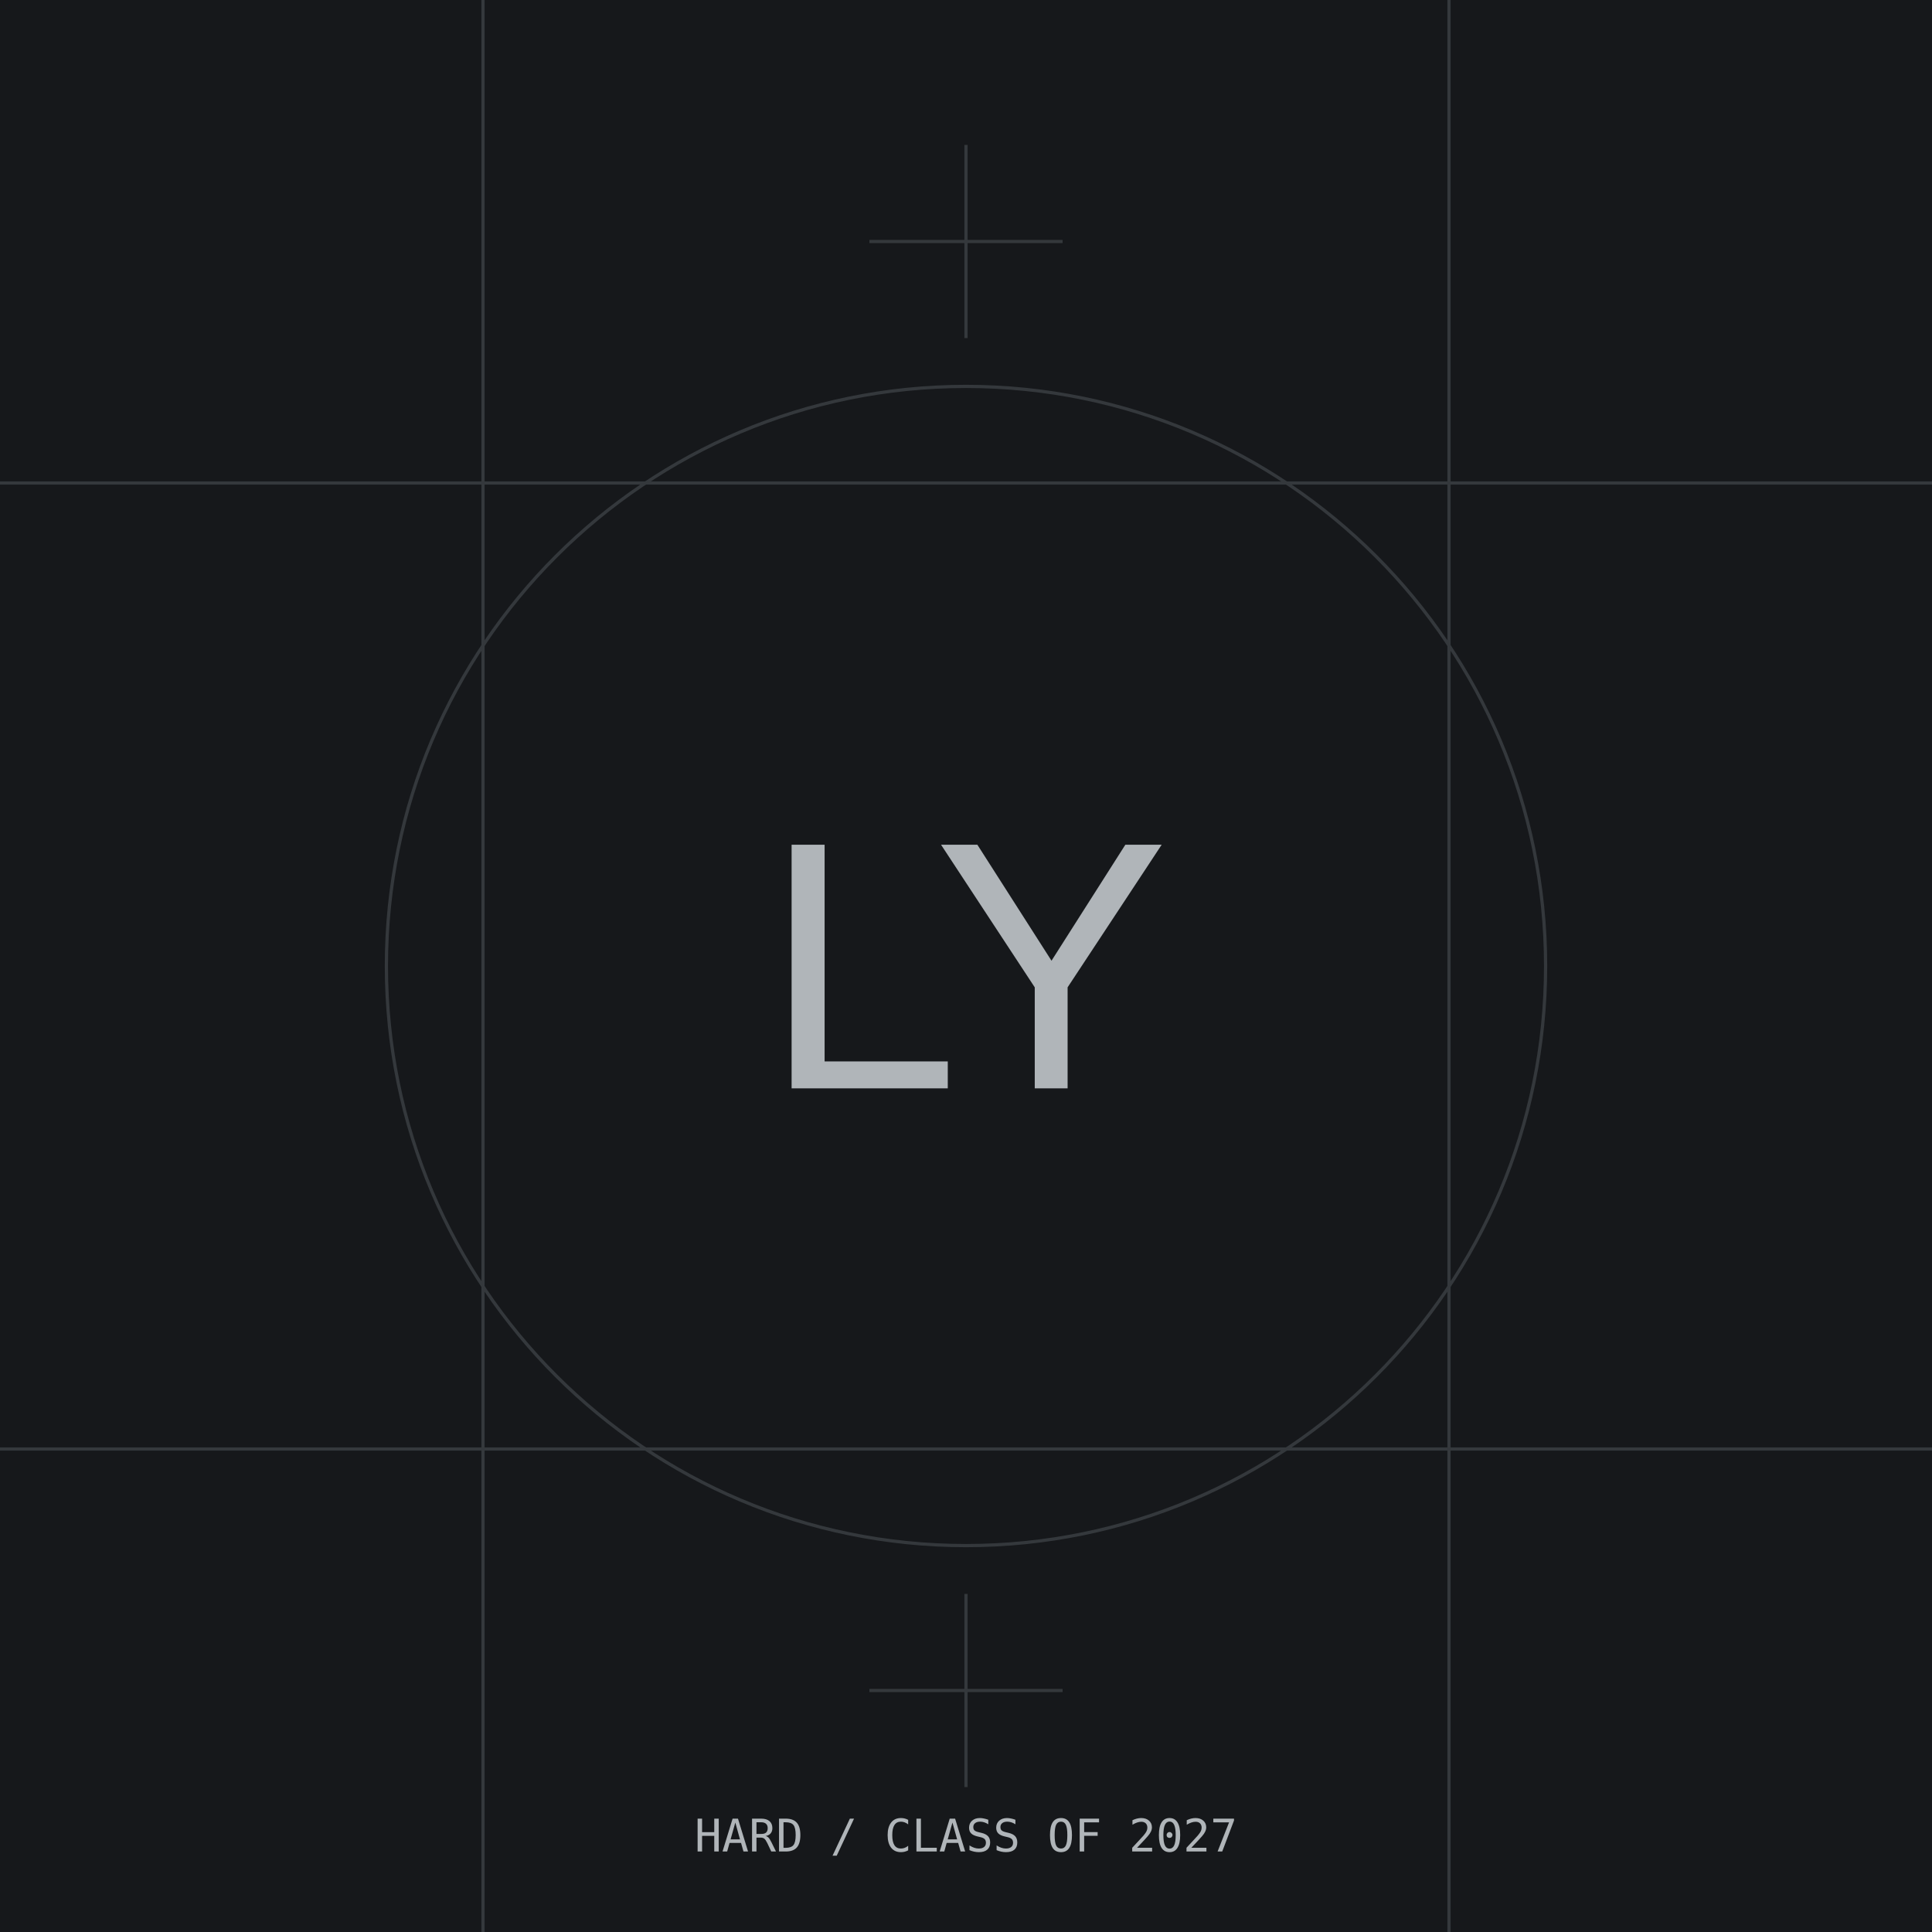
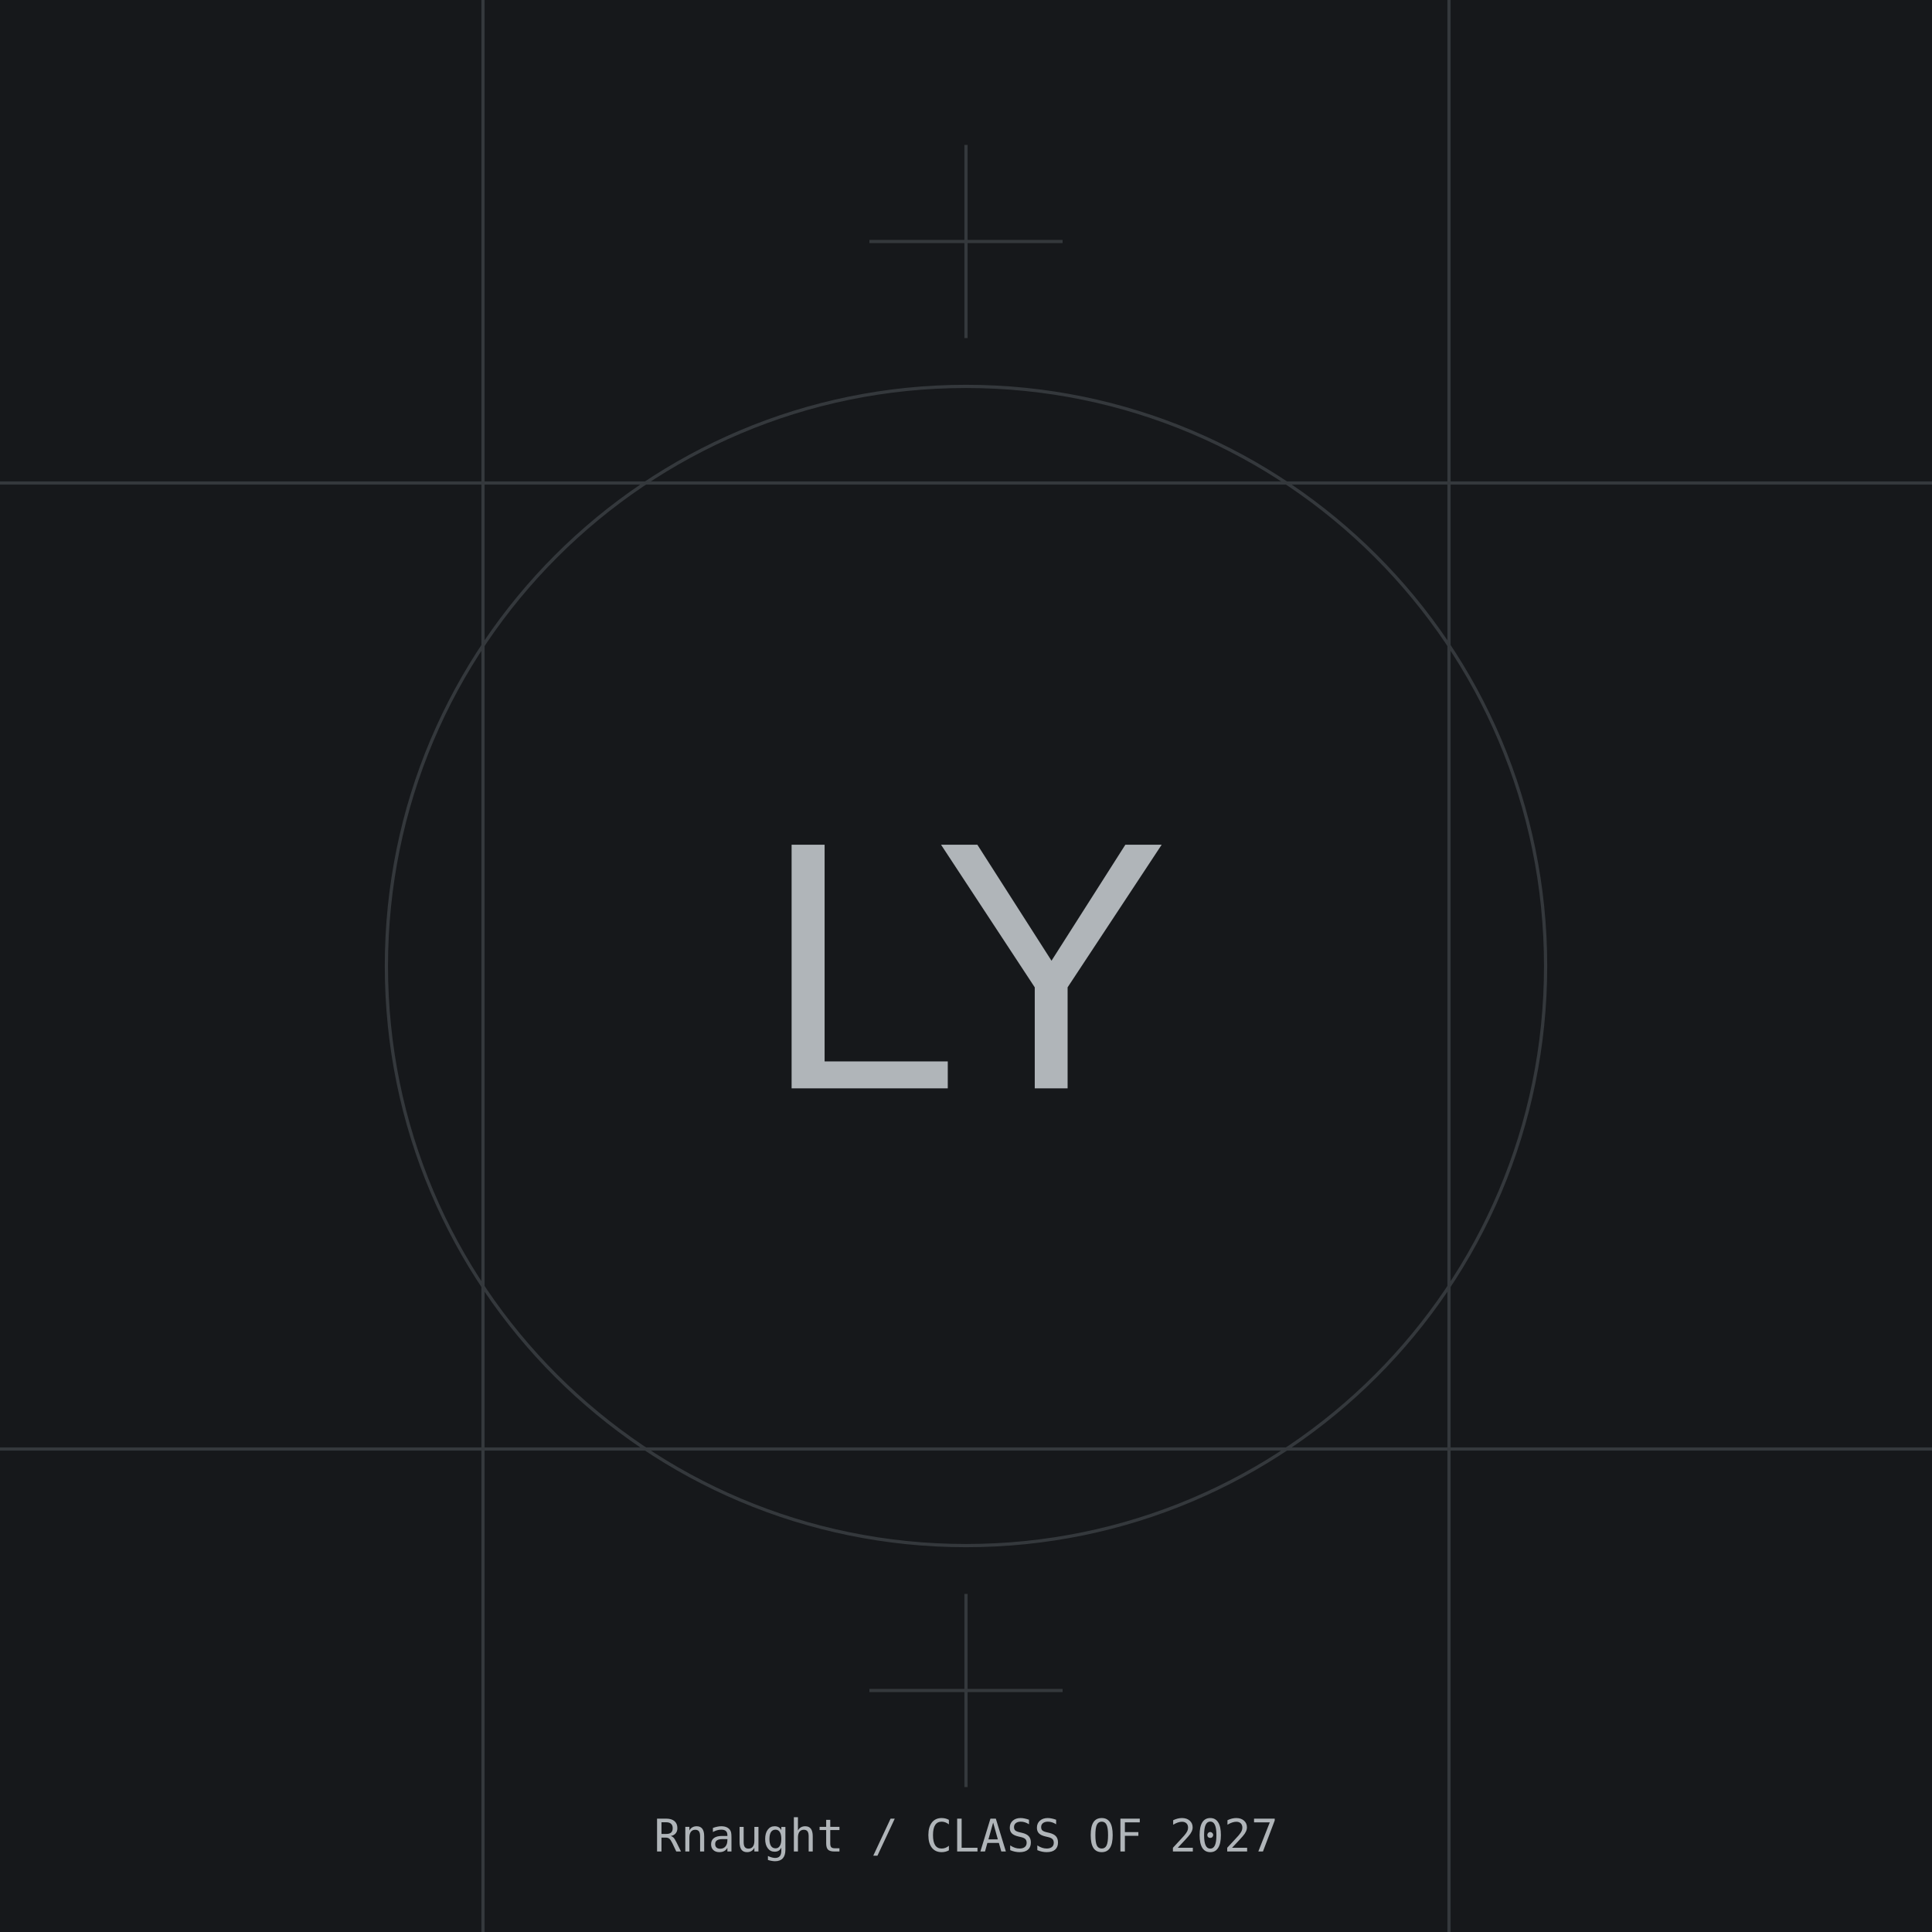
<svg xmlns="http://www.w3.org/2000/svg" viewBox="0 0 600 600">
  <rect width="600" height="600" fill="#16181b" />
  <g stroke="#34383c" stroke-width="1">
    <path d="M0 150H600M0 450H600M150 0V600M450 0V600" />
    <circle cx="300" cy="300" r="180" fill="none" />
    <path d="M270 75H330M300 45V105M270 525H330M300 495V555" />
  </g>
  <text x="300" y="338" font-family="Arial,sans-serif" font-size="110" font-weight="300" text-anchor="middle" fill="#b0b5b9">LY</text>
-   <text x="300" y="575" text-anchor="middle" font-family="monospace" font-size="14" fill="#b0b5b9">HARD / CLASS OF 2027</text>
+   <text x="300" y="575" text-anchor="middle" font-family="monospace" font-size="14" fill="#b0b5b9">Rnaught / CLASS OF 2027</text>
</svg>
